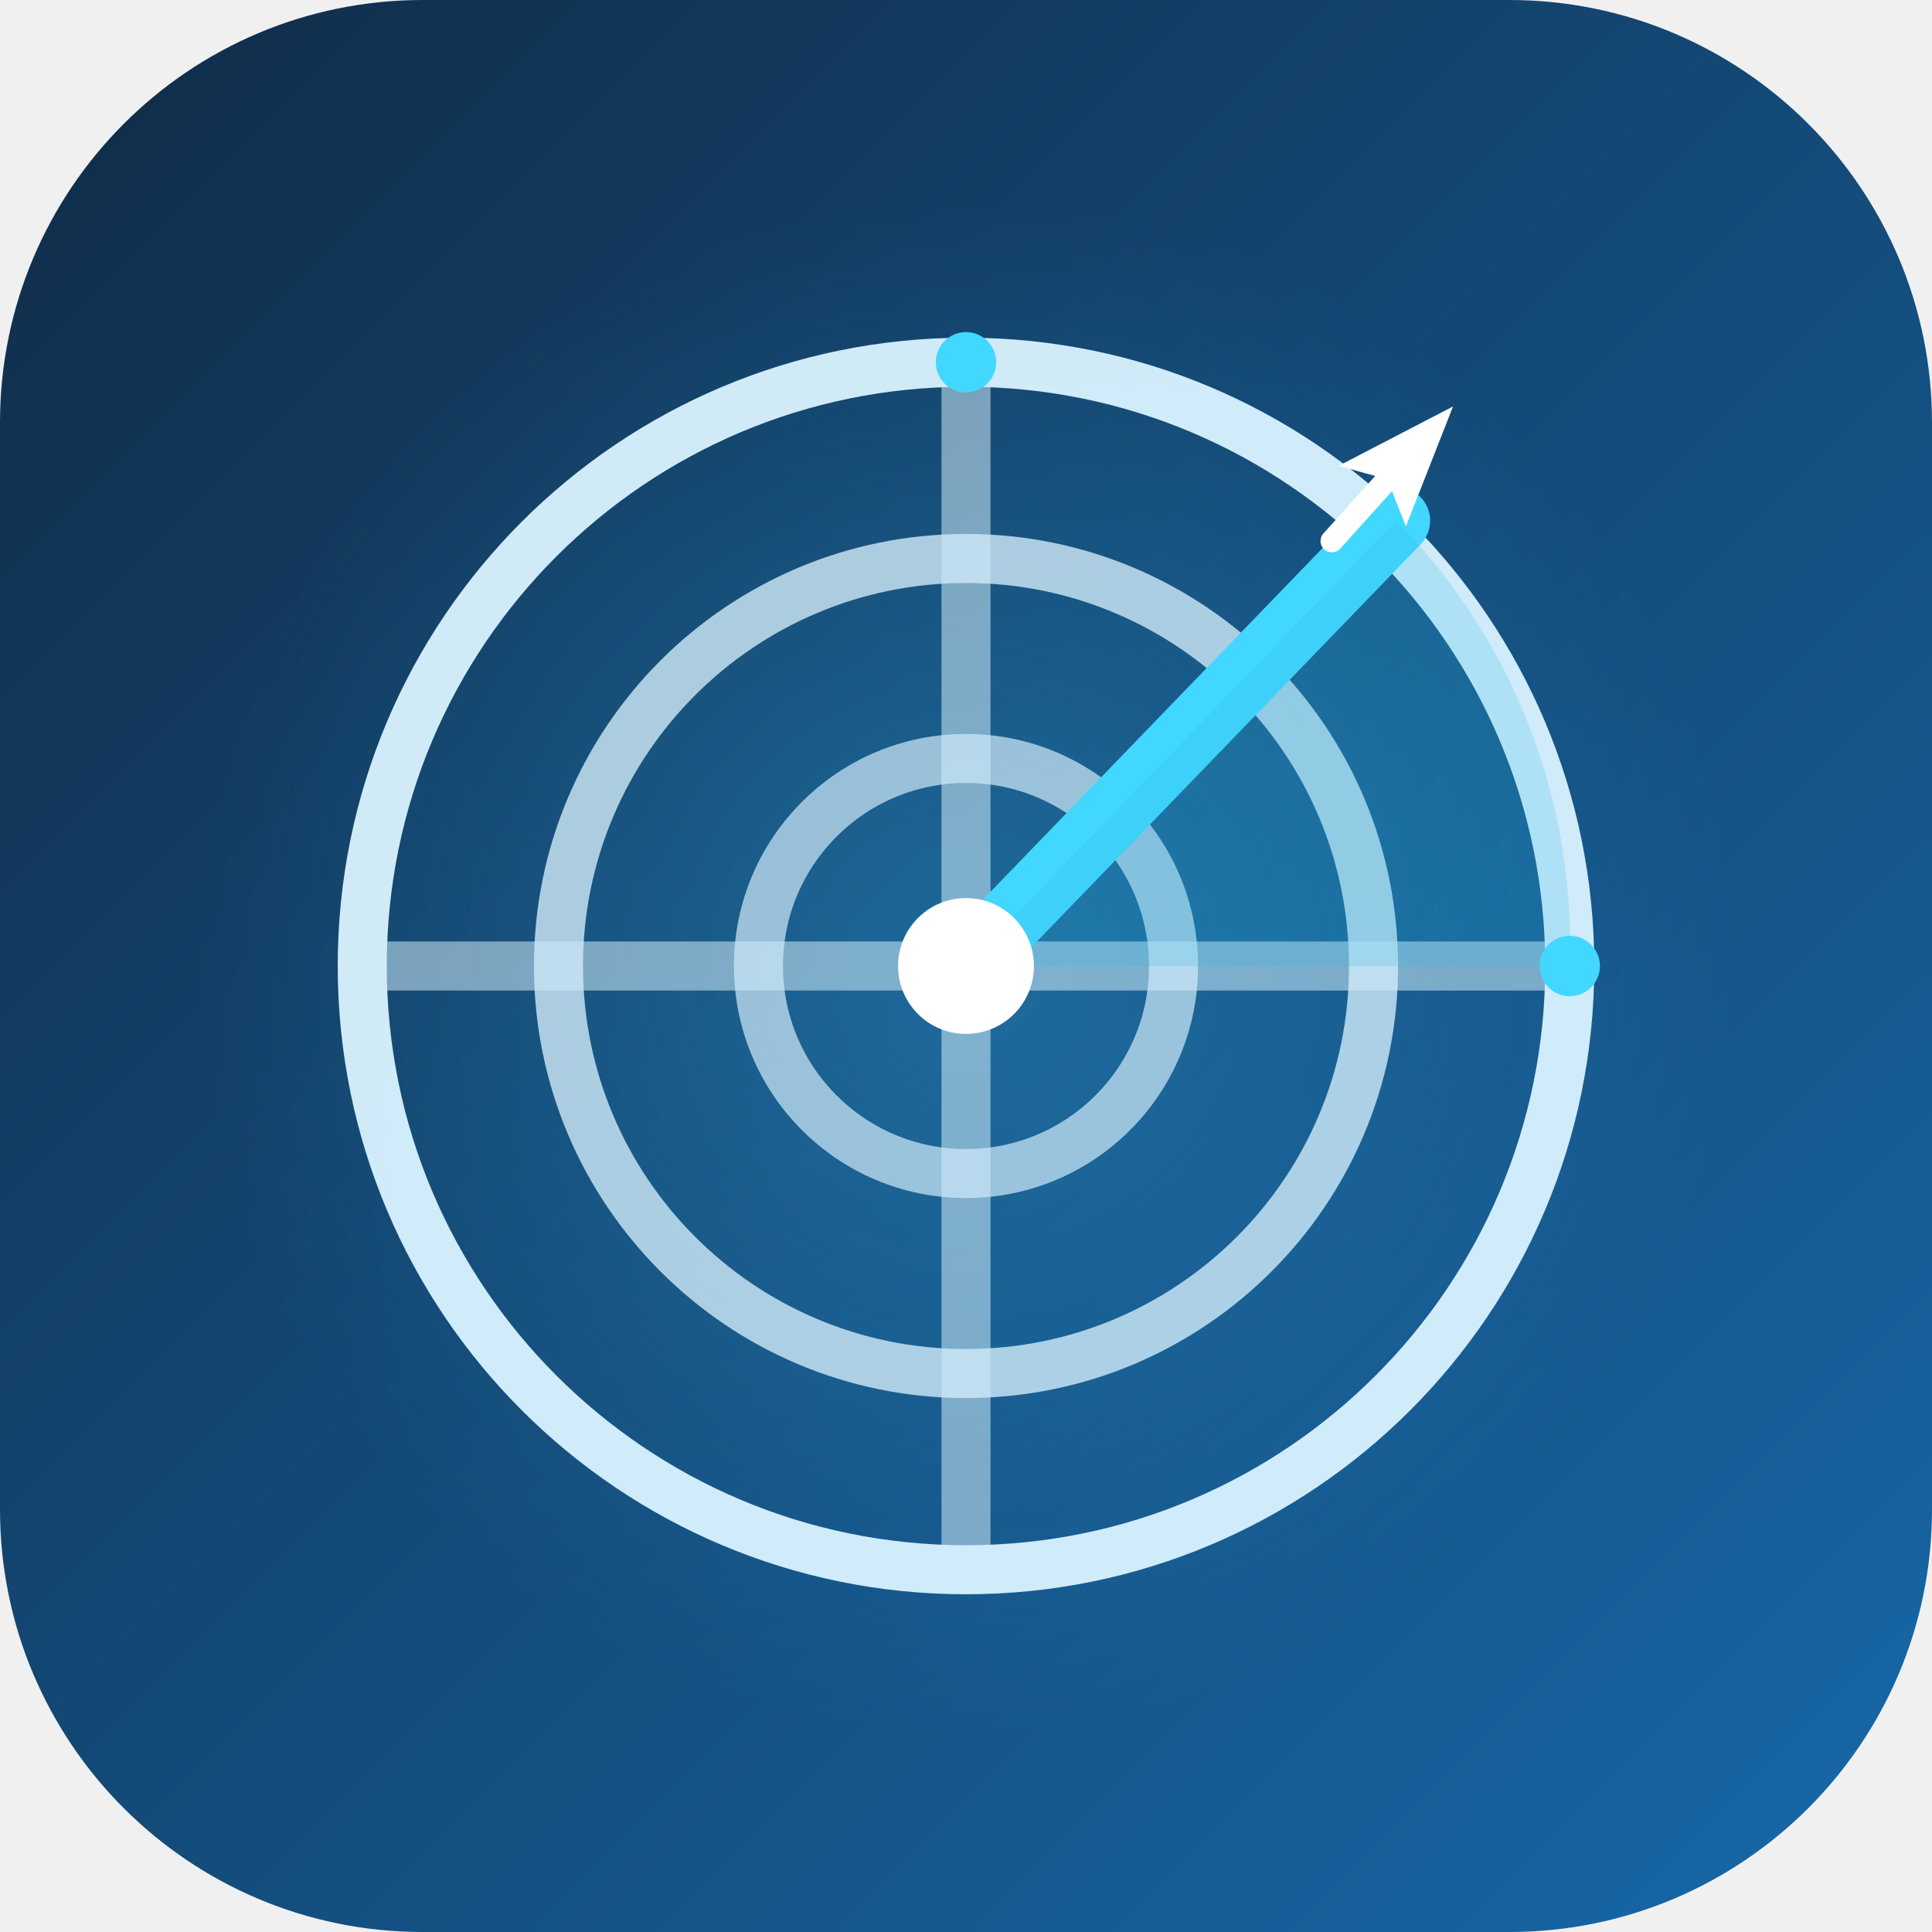
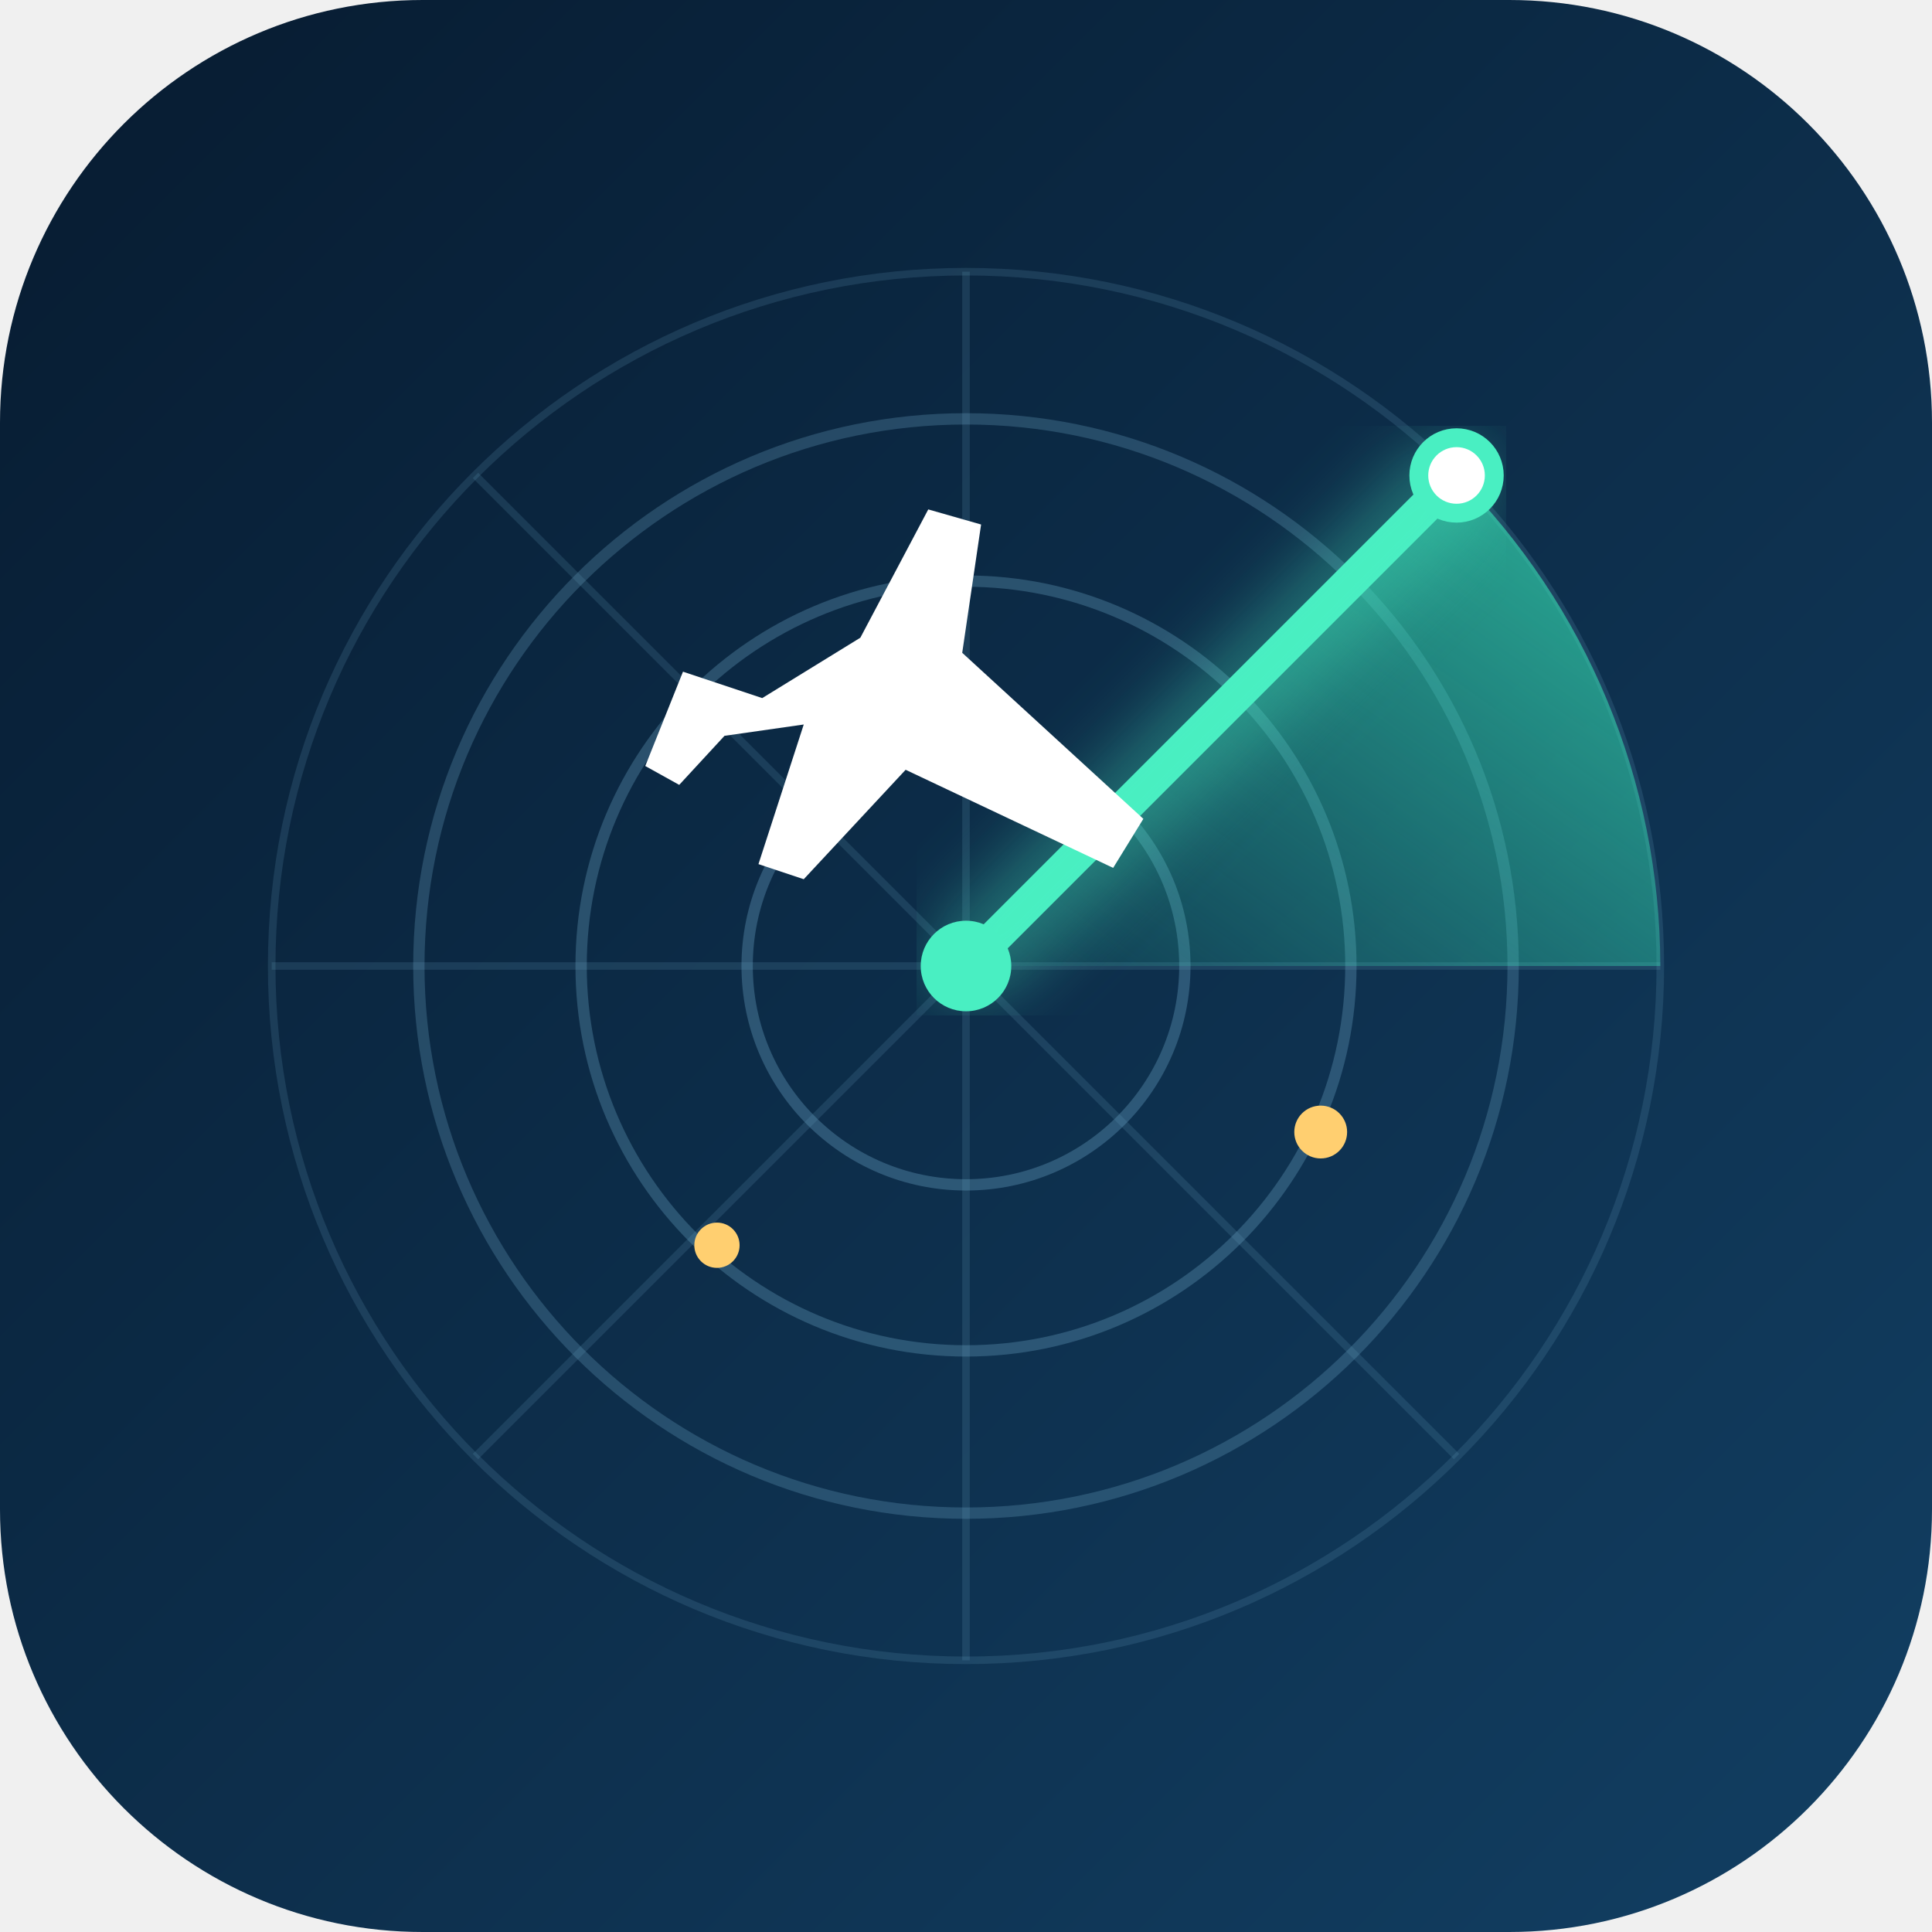
<svg xmlns="http://www.w3.org/2000/svg" viewBox="0 0 512 512">
  <defs>
    <linearGradient id="bg" x1="0" y1="0" x2="1" y2="1">
-       <stop stop-color="#102b46" />
-       <stop offset="1" stop-color="#1769aa" />
+       <stop stop-color="#071b30" />
+       <stop offset="1" stop-color="#123f63" />
    </linearGradient>
-     <radialGradient id="glow">
-       <stop stop-color="#38bdf8" stop-opacity=".28" />
-       <stop offset="1" stop-color="#38bdf8" stop-opacity="0" />
-     </radialGradient>
+     <linearGradient id="beam" x1="0" y1="1" x2="1" y2="0">
+       <stop stop-color="#36e0b4" stop-opacity=".05" />
+       <stop offset="1" stop-color="#36e0b4" stop-opacity=".75" />
+     </linearGradient>
+     <filter id="glow">
+       <feGaussianBlur stdDeviation="9" />
+     </filter>
  </defs>
  <rect width="512" height="512" rx="112" fill="url(#bg)" />
-   <circle cx="256" cy="256" r="205" fill="url(#glow)" />
-   <g fill="none" stroke="#d9f2ff" stroke-width="13" opacity=".95">
-     <circle cx="256" cy="256" r="160" />
-     <circle cx="256" cy="256" r="108" opacity=".8" />
-     <circle cx="256" cy="256" r="55" opacity=".7" />
-     <path d="M96 256h320M256 96v320" opacity=".55" />
-   </g>
-   <path d="M256 256 370 138" stroke="#42d7ff" stroke-width="18" stroke-linecap="round" />
-   <path d="M256 256 370 138A160 160 0 0 1 416 256Z" fill="#27b8e8" opacity=".2" />
-   <circle cx="256" cy="256" r="18" fill="#fff" />
-   <g transform="translate(365 130) rotate(42)">
-     <path d="M0-30 12 2 0-4-12 2Z" fill="#fff" />
-     <path d="M0-4v22" stroke="#fff" stroke-width="6" stroke-linecap="round" />
-   </g>
-   <circle cx="256" cy="96" r="8" fill="#42d7ff" />
-   <circle cx="416" cy="256" r="8" fill="#42d7ff" />
+   <circle cx="256" cy="256" r="184" fill="none" stroke="#6ca5c7" stroke-opacity=".18" stroke-width="2" />
+   <circle cx="256" cy="256" r="145" fill="none" stroke="#6ca5c7" stroke-opacity=".28" stroke-width="3" />
+   <circle cx="256" cy="256" r="102" fill="none" stroke="#6ca5c7" stroke-opacity=".32" stroke-width="3" />
+   <circle cx="256" cy="256" r="58" fill="none" stroke="#6ca5c7" stroke-opacity=".35" stroke-width="3" />
+   <path d="M72 256H440M256 72V440M126 126 386 386M386 126 126 386" stroke="#6ca5c7" stroke-opacity=".17" stroke-width="2" />
+   <path d="M256 256 386 126A184 184 0 0 1 440 256Z" fill="url(#beam)" />
+   <path d="M256 256 386 126" stroke="#49efc2" stroke-width="9" stroke-linecap="round" />
+   <path d="M256 256 386 126" stroke="#49efc2" stroke-width="23" stroke-linecap="round" opacity=".35" filter="url(#glow)" />
+   <path d="m202 185 26-16 18-34 14 4-5 34 48 44-8 13-55-26-27 29-12-4 12-37-21 3-12 13-9-5 10-25Z" fill="#fff" />
+   <circle cx="256" cy="256" r="12" fill="#49efc2" />
+   <circle cx="386" cy="126" r="10" fill="#fff" stroke="#49efc2" stroke-width="5" />
+   <circle cx="350" cy="300" r="7" fill="#ffcf70" />
+   <circle cx="190" cy="330" r="6" fill="#ffcf70" />
</svg>
